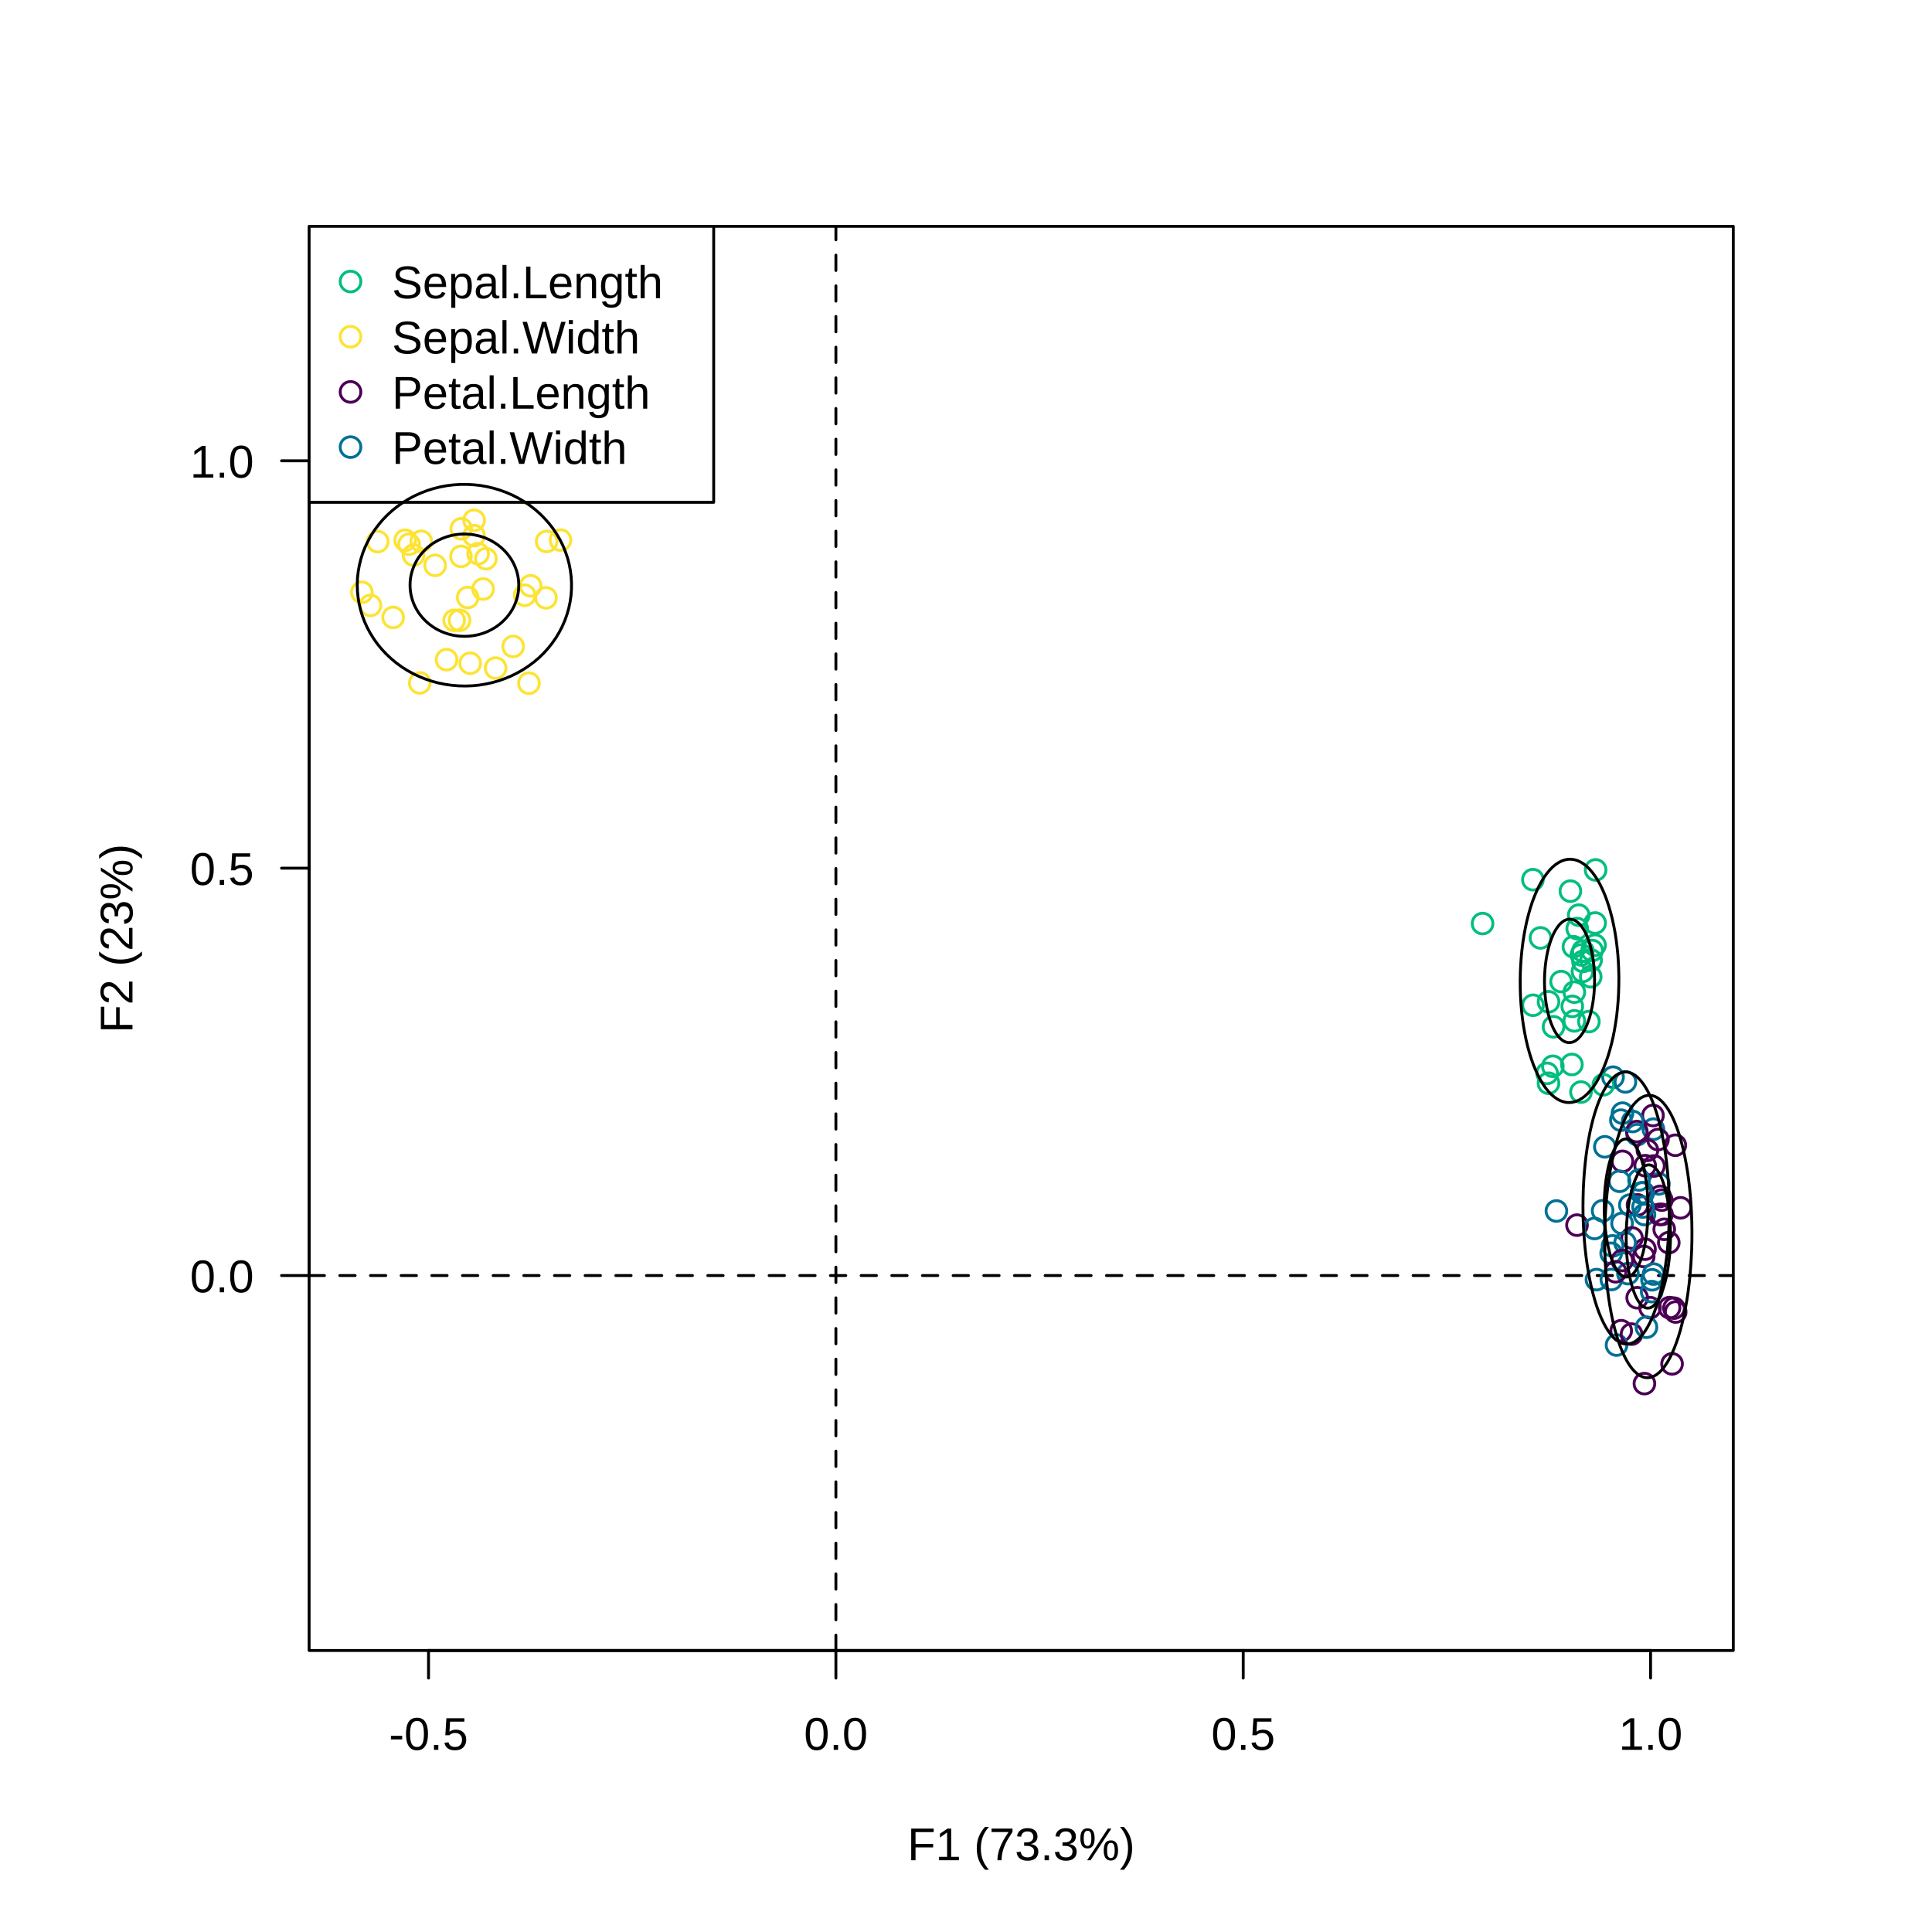
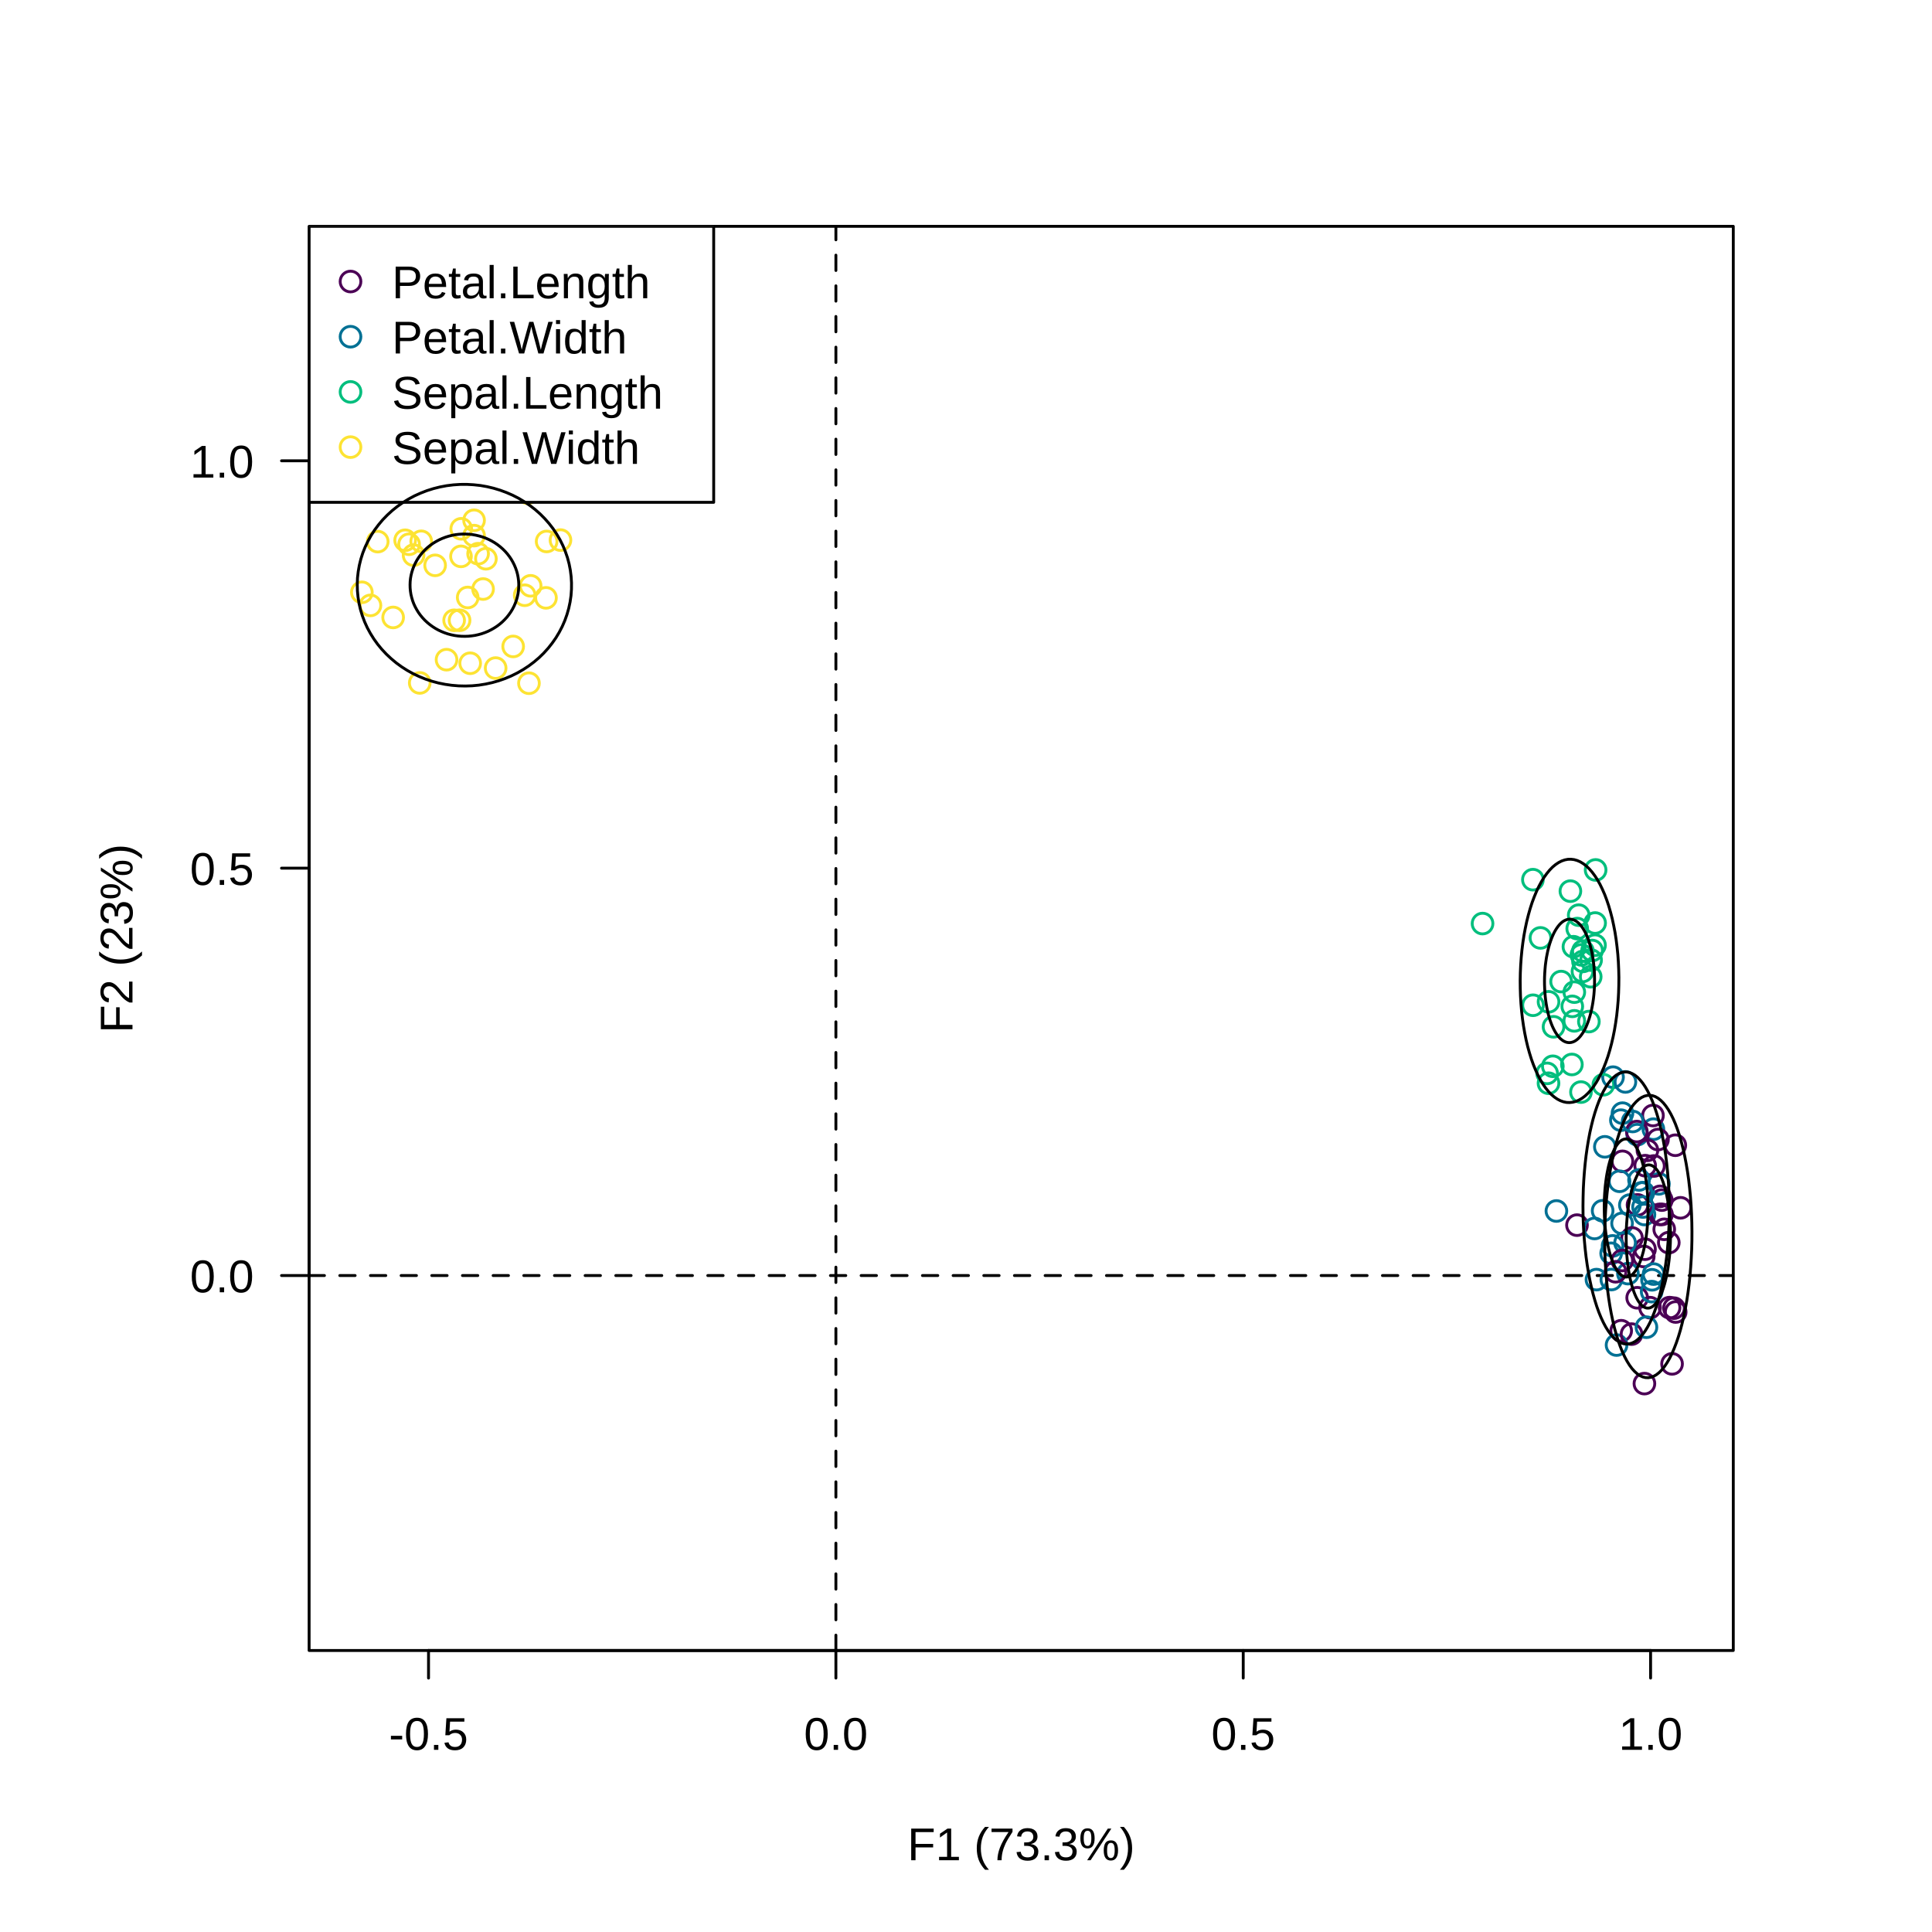
<svg xmlns="http://www.w3.org/2000/svg" class="svglite" width="504.00pt" height="504.00pt" viewBox="0 0 504.00 504.00">
  <defs>
    <style type="text/css">
    .svglite line, .svglite polyline, .svglite polygon, .svglite path, .svglite rect, .svglite circle {
      fill: none;
      stroke: #000000;
      stroke-linecap: round;
      stroke-linejoin: round;
      stroke-miterlimit: 10.00;
    }
    .svglite text {
      white-space: pre;
    }
  </style>
  </defs>
  <rect width="100%" height="100%" style="stroke: none; fill: #FFFFFF;" />
  <defs>
    <clipPath id="cpMC4wMHw1MDQuMDB8MC4wMHw1MDQuMDA=">
      <rect x="0.00" y="0.00" width="504.00" height="504.00" />
    </clipPath>
  </defs>
  <g clip-path="url(#cpMC4wMHw1MDQuMDB8MC4wMHw1MDQuMDA=)">
</g>
  <defs>
    <clipPath id="cpODAuNjR8NDUyLjE2fDU5LjA0fDQzMC41Ng==">
      <rect x="80.64" y="59.04" width="371.52" height="371.52" />
    </clipPath>
  </defs>
  <g clip-path="url(#cpODAuNjR8NDUyLjE2fDU5LjA0fDQzMC41Ng==)">
    <line x1="80.64" y1="332.75" x2="452.16" y2="332.75" style="stroke-width: 0.75; stroke-dasharray: 4.00,4.00;" />
    <line x1="218.06" y1="430.56" x2="218.06" y2="59.04" style="stroke-width: 0.75; stroke-dasharray: 4.00,4.00;" />
    <circle cx="407.25" cy="256.06" r="2.70" style="stroke-width: 0.75; stroke: #00BE7D;" />
    <circle cx="120.26" cy="145.14" r="2.70" style="stroke-width: 0.75; stroke: #FDE333;" />
    <circle cx="428.80" cy="327.77" r="2.70" style="stroke-width: 0.75; stroke: #4B0055;" />
    <circle cx="423.15" cy="319.14" r="2.70" style="stroke-width: 0.75; stroke: #007094;" />
    <circle cx="416.12" cy="240.79" r="2.70" style="stroke-width: 0.75; stroke: #00BE7D;" />
    <circle cx="123.67" cy="139.73" r="2.70" style="stroke-width: 0.75; stroke: #FDE333;" />
    <circle cx="438.40" cy="315.08" r="2.70" style="stroke-width: 0.75; stroke: #4B0055;" />
    <circle cx="432.76" cy="308.83" r="2.70" style="stroke-width: 0.75; stroke: #007094;" />
    <circle cx="411.84" cy="238.74" r="2.70" style="stroke-width: 0.75; stroke: #00BE7D;" />
    <circle cx="126.76" cy="145.76" r="2.70" style="stroke-width: 0.75; stroke: #FDE333;" />
    <circle cx="433.51" cy="313.07" r="2.70" style="stroke-width: 0.75; stroke: #4B0055;" />
    <circle cx="428.71" cy="311.13" r="2.70" style="stroke-width: 0.75; stroke: #007094;" />
    <circle cx="416.25" cy="226.94" r="2.70" style="stroke-width: 0.75; stroke: #00BE7D;" />
    <circle cx="137.62" cy="128.66" r="2.70" style="stroke-width: 0.75; stroke: #FDE333;" />
    <circle cx="437.04" cy="298.76" r="2.70" style="stroke-width: 0.75; stroke: #4B0055;" />
    <circle cx="431.32" cy="294.57" r="2.70" style="stroke-width: 0.75; stroke: #007094;" />
    <circle cx="401.86" cy="244.67" r="2.70" style="stroke-width: 0.75; stroke: #00BE7D;" />
    <circle cx="124.72" cy="144.44" r="2.70" style="stroke-width: 0.75; stroke: #FDE333;" />
    <circle cx="425.74" cy="322.95" r="2.70" style="stroke-width: 0.75; stroke: #4B0055;" />
    <circle cx="420.68" cy="325.02" r="2.70" style="stroke-width: 0.75; stroke: #007094;" />
    <circle cx="415.07" cy="250.46" r="2.70" style="stroke-width: 0.75; stroke: #00BE7D;" />
    <circle cx="129.30" cy="174.28" r="2.70" style="stroke-width: 0.75; stroke: #FDE333;" />
    <circle cx="431.47" cy="304.17" r="2.70" style="stroke-width: 0.75; stroke: #4B0055;" />
    <circle cx="427.10" cy="296.00" r="2.70" style="stroke-width: 0.75; stroke: #007094;" />
    <circle cx="412.43" cy="284.89" r="2.70" style="stroke-width: 0.75; stroke: #00BE7D;" />
    <circle cx="102.56" cy="161.07" r="2.70" style="stroke-width: 0.75; stroke: #FDE333;" />
    <circle cx="430.45" cy="341.13" r="2.70" style="stroke-width: 0.75; stroke: #4B0055;" />
    <circle cx="424.68" cy="332.25" r="2.70" style="stroke-width: 0.75; stroke: #007094;" />
    <circle cx="386.75" cy="240.93" r="2.70" style="stroke-width: 0.75; stroke: #00BE7D;" />
    <circle cx="138.43" cy="152.82" r="2.70" style="stroke-width: 0.75; stroke: #FDE333;" />
    <circle cx="411.39" cy="319.60" r="2.70" style="stroke-width: 0.75; stroke: #4B0055;" />
    <circle cx="406.02" cy="315.91" r="2.70" style="stroke-width: 0.75; stroke: #007094;" />
    <circle cx="410.69" cy="266.31" r="2.70" style="stroke-width: 0.75; stroke: #00BE7D;" />
    <circle cx="109.50" cy="178.15" r="2.70" style="stroke-width: 0.75; stroke: #FDE333;" />
    <circle cx="429.13" cy="325.88" r="2.70" style="stroke-width: 0.75; stroke: #4B0055;" />
    <circle cx="423.93" cy="324.20" r="2.70" style="stroke-width: 0.75; stroke: #007094;" />
    <circle cx="405.27" cy="267.86" r="2.70" style="stroke-width: 0.75; stroke: #00BE7D;" />
    <circle cx="113.51" cy="147.48" r="2.70" style="stroke-width: 0.75; stroke: #FDE333;" />
    <circle cx="427.09" cy="338.55" r="2.70" style="stroke-width: 0.75; stroke: #4B0055;" />
    <circle cx="420.30" cy="326.95" r="2.70" style="stroke-width: 0.75; stroke: #007094;" />
    <circle cx="399.89" cy="229.48" r="2.70" style="stroke-width: 0.75; stroke: #00BE7D;" />
    <circle cx="146.21" cy="140.89" r="2.70" style="stroke-width: 0.75; stroke: #FDE333;" />
    <circle cx="423.25" cy="302.96" r="2.70" style="stroke-width: 0.75; stroke: #4B0055;" />
    <circle cx="418.66" cy="299.17" r="2.70" style="stroke-width: 0.75; stroke: #007094;" />
    <circle cx="409.67" cy="232.47" r="2.70" style="stroke-width: 0.75; stroke: #00BE7D;" />
    <circle cx="142.60" cy="141.25" r="2.70" style="stroke-width: 0.75; stroke: #FDE333;" />
    <circle cx="429.76" cy="300.08" r="2.70" style="stroke-width: 0.75; stroke: #4B0055;" />
    <circle cx="423.26" cy="290.39" r="2.70" style="stroke-width: 0.75; stroke: #007094;" />
    <circle cx="410.46" cy="246.97" r="2.70" style="stroke-width: 0.75; stroke: #00BE7D;" />
    <circle cx="136.88" cy="155.28" r="2.70" style="stroke-width: 0.75; stroke: #FDE333;" />
    <circle cx="429.18" cy="304.09" r="2.70" style="stroke-width: 0.75; stroke: #4B0055;" />
    <circle cx="422.84" cy="292.22" r="2.70" style="stroke-width: 0.75; stroke: #007094;" />
    <circle cx="403.60" cy="280.01" r="2.70" style="stroke-width: 0.75; stroke: #00BE7D;" />
    <circle cx="109.88" cy="141.21" r="2.70" style="stroke-width: 0.75; stroke: #FDE333;" />
    <circle cx="422.92" cy="347.15" r="2.70" style="stroke-width: 0.75; stroke: #4B0055;" />
    <circle cx="416.47" cy="333.81" r="2.70" style="stroke-width: 0.75; stroke: #007094;" />
    <circle cx="412.93" cy="248.10" r="2.70" style="stroke-width: 0.75; stroke: #00BE7D;" />
    <circle cx="126.02" cy="153.66" r="2.70" style="stroke-width: 0.75; stroke: #FDE333;" />
    <circle cx="433.07" cy="312.09" r="2.70" style="stroke-width: 0.75; stroke: #4B0055;" />
    <circle cx="427.57" cy="307.81" r="2.70" style="stroke-width: 0.75; stroke: #007094;" />
    <circle cx="412.53" cy="249.10" r="2.70" style="stroke-width: 0.75; stroke: #00BE7D;" />
    <circle cx="120.33" cy="137.95" r="2.70" style="stroke-width: 0.75; stroke: #FDE333;" />
    <circle cx="435.34" cy="324.16" r="2.70" style="stroke-width: 0.75; stroke: #4B0055;" />
    <circle cx="428.99" cy="316.83" r="2.70" style="stroke-width: 0.75; stroke: #007094;" />
    <circle cx="410.69" cy="258.82" r="2.70" style="stroke-width: 0.75; stroke: #00BE7D;" />
    <circle cx="122.66" cy="173.02" r="2.70" style="stroke-width: 0.75; stroke: #FDE333;" />
    <circle cx="427.18" cy="314.32" r="2.70" style="stroke-width: 0.75; stroke: #4B0055;" />
    <circle cx="422.49" cy="308.16" r="2.70" style="stroke-width: 0.75; stroke: #007094;" />
    <circle cx="412.82" cy="253.42" r="2.70" style="stroke-width: 0.75; stroke: #00BE7D;" />
    <circle cx="118.47" cy="161.82" r="2.70" style="stroke-width: 0.75; stroke: #FDE333;" />
    <circle cx="432.95" cy="316.80" r="2.70" style="stroke-width: 0.75; stroke: #4B0055;" />
    <circle cx="425.18" cy="314.36" r="2.70" style="stroke-width: 0.75; stroke: #007094;" />
    <circle cx="403.97" cy="261.34" r="2.70" style="stroke-width: 0.75; stroke: #00BE7D;" />
    <circle cx="122.01" cy="155.86" r="2.70" style="stroke-width: 0.75; stroke: #FDE333;" />
    <circle cx="423.19" cy="328.82" r="2.70" style="stroke-width: 0.75; stroke: #4B0055;" />
    <circle cx="418.08" cy="315.85" r="2.70" style="stroke-width: 0.75; stroke: #007094;" />
    <circle cx="410.16" cy="262.53" r="2.70" style="stroke-width: 0.75; stroke: #00BE7D;" />
    <circle cx="106.72" cy="141.98" r="2.70" style="stroke-width: 0.75; stroke: #FDE333;" />
    <circle cx="435.54" cy="341.12" r="2.70" style="stroke-width: 0.75; stroke: #4B0055;" />
    <circle cx="430.87" cy="336.94" r="2.70" style="stroke-width: 0.75; stroke: #007094;" />
    <circle cx="414.49" cy="266.50" r="2.70" style="stroke-width: 0.75; stroke: #00BE7D;" />
    <circle cx="105.69" cy="140.94" r="2.70" style="stroke-width: 0.75; stroke: #FDE333;" />
    <circle cx="436.68" cy="341.26" r="2.70" style="stroke-width: 0.75; stroke: #4B0055;" />
    <circle cx="431.37" cy="332.37" r="2.70" style="stroke-width: 0.75; stroke: #007094;" />
    <circle cx="403.96" cy="282.58" r="2.70" style="stroke-width: 0.75; stroke: #00BE7D;" />
    <circle cx="98.54" cy="141.29" r="2.70" style="stroke-width: 0.75; stroke: #FDE333;" />
    <circle cx="428.98" cy="360.94" r="2.70" style="stroke-width: 0.75; stroke: #4B0055;" />
    <circle cx="421.71" cy="350.88" r="2.70" style="stroke-width: 0.75; stroke: #007094;" />
    <circle cx="412.95" cy="250.80" r="2.70" style="stroke-width: 0.75; stroke: #00BE7D;" />
    <circle cx="142.43" cy="155.96" r="2.70" style="stroke-width: 0.75; stroke: #FDE333;" />
    <circle cx="427.00" cy="295.19" r="2.70" style="stroke-width: 0.75; stroke: #4B0055;" />
    <circle cx="420.79" cy="281.00" r="2.70" style="stroke-width: 0.75; stroke: #007094;" />
    <circle cx="405.09" cy="278.16" r="2.70" style="stroke-width: 0.75; stroke: #00BE7D;" />
    <circle cx="107.89" cy="144.82" r="2.70" style="stroke-width: 0.75; stroke: #FDE333;" />
    <circle cx="425.62" cy="348.03" r="2.70" style="stroke-width: 0.75; stroke: #4B0055;" />
    <circle cx="420.35" cy="333.79" r="2.70" style="stroke-width: 0.75; stroke: #007094;" />
    <circle cx="418.26" cy="282.98" r="2.70" style="stroke-width: 0.75; stroke: #00BE7D;" />
    <circle cx="96.64" cy="157.93" r="2.70" style="stroke-width: 0.75; stroke: #FDE333;" />
    <circle cx="437.14" cy="342.26" r="2.70" style="stroke-width: 0.75; stroke: #4B0055;" />
    <circle cx="430.96" cy="333.86" r="2.70" style="stroke-width: 0.75; stroke: #007094;" />
    <circle cx="414.97" cy="254.80" r="2.70" style="stroke-width: 0.75; stroke: #00BE7D;" />
    <circle cx="116.49" cy="172.09" r="2.70" style="stroke-width: 0.75; stroke: #FDE333;" />
    <circle cx="433.56" cy="316.80" r="2.70" style="stroke-width: 0.75; stroke: #4B0055;" />
    <circle cx="428.23" cy="311.19" r="2.70" style="stroke-width: 0.75; stroke: #007094;" />
    <circle cx="399.92" cy="262.24" r="2.70" style="stroke-width: 0.75; stroke: #00BE7D;" />
    <circle cx="119.89" cy="161.81" r="2.70" style="stroke-width: 0.75; stroke: #FDE333;" />
    <circle cx="421.45" cy="331.76" r="2.70" style="stroke-width: 0.75; stroke: #4B0055;" />
    <circle cx="415.97" cy="320.47" r="2.70" style="stroke-width: 0.75; stroke: #007094;" />
    <circle cx="410.06" cy="277.69" r="2.70" style="stroke-width: 0.75; stroke: #00BE7D;" />
    <circle cx="94.40" cy="154.51" r="2.70" style="stroke-width: 0.75; stroke: #FDE333;" />
    <circle cx="436.19" cy="355.79" r="2.70" style="stroke-width: 0.75; stroke: #4B0055;" />
    <circle cx="429.51" cy="346.23" r="2.70" style="stroke-width: 0.75; stroke: #007094;" />
    <circle cx="416.09" cy="246.57" r="2.70" style="stroke-width: 0.75; stroke: #00BE7D;" />
    <circle cx="137.99" cy="178.23" r="2.70" style="stroke-width: 0.75; stroke: #FDE333;" />
    <circle cx="431.21" cy="291.00" r="2.70" style="stroke-width: 0.75; stroke: #4B0055;" />
    <circle cx="424.02" cy="282.24" r="2.70" style="stroke-width: 0.75; stroke: #007094;" />
    <circle cx="415.33" cy="247.96" r="2.70" style="stroke-width: 0.75; stroke: #00BE7D;" />
    <circle cx="133.87" cy="168.64" r="2.70" style="stroke-width: 0.75; stroke: #FDE333;" />
    <circle cx="432.52" cy="297.27" r="2.70" style="stroke-width: 0.75; stroke: #4B0055;" />
    <circle cx="425.90" cy="292.56" r="2.70" style="stroke-width: 0.75; stroke: #007094;" />
    <circle cx="411.45" cy="242.24" r="2.70" style="stroke-width: 0.75; stroke: #00BE7D;" />
    <circle cx="123.67" cy="135.73" r="2.70" style="stroke-width: 0.75; stroke: #FDE333;" />
    <circle cx="434.15" cy="320.69" r="2.70" style="stroke-width: 0.75; stroke: #4B0055;" />
    <circle cx="428.62" cy="314.87" r="2.70" style="stroke-width: 0.75; stroke: #007094;" />
  </g>
  <g clip-path="url(#cpMC4wMHw1MDQuMDB8MC4wMHw1MDQuMDA=)">
    <line x1="111.79" y1="430.56" x2="430.59" y2="430.56" style="stroke-width: 0.75;" />
    <line x1="111.79" y1="430.56" x2="111.79" y2="437.76" style="stroke-width: 0.75;" />
    <line x1="218.06" y1="430.56" x2="218.06" y2="437.76" style="stroke-width: 0.75;" />
    <line x1="324.32" y1="430.56" x2="324.32" y2="437.76" style="stroke-width: 0.75;" />
    <line x1="430.59" y1="430.56" x2="430.59" y2="437.76" style="stroke-width: 0.75;" />
    <text x="111.79" y="456.48" text-anchor="middle" style="font-size: 12.00px; font-family: &quot;Arial&quot;;" textLength="23.43px" lengthAdjust="spacingAndGlyphs">-0.5</text>
    <text x="218.06" y="456.48" text-anchor="middle" style="font-size: 12.00px; font-family: &quot;Arial&quot;;" textLength="19.09px" lengthAdjust="spacingAndGlyphs">0.0</text>
    <text x="324.32" y="456.48" text-anchor="middle" style="font-size: 12.00px; font-family: &quot;Arial&quot;;" textLength="19.09px" lengthAdjust="spacingAndGlyphs">0.5</text>
    <text x="430.59" y="456.48" text-anchor="middle" style="font-size: 12.00px; font-family: &quot;Arial&quot;;" textLength="19.09px" lengthAdjust="spacingAndGlyphs">1.0</text>
    <line x1="80.64" y1="332.75" x2="80.64" y2="120.21" style="stroke-width: 0.75;" />
    <line x1="80.64" y1="332.75" x2="73.44" y2="332.75" style="stroke-width: 0.75;" />
    <line x1="80.64" y1="226.48" x2="73.44" y2="226.48" style="stroke-width: 0.75;" />
    <line x1="80.64" y1="120.21" x2="73.44" y2="120.21" style="stroke-width: 0.75;" />
    <text x="66.24" y="337.12" text-anchor="end" style="font-size: 12.00px; font-family: &quot;Arial&quot;;" textLength="19.09px" lengthAdjust="spacingAndGlyphs">0.0</text>
    <text x="66.24" y="230.85" text-anchor="end" style="font-size: 12.00px; font-family: &quot;Arial&quot;;" textLength="19.09px" lengthAdjust="spacingAndGlyphs">0.5</text>
    <text x="66.24" y="124.59" text-anchor="end" style="font-size: 12.00px; font-family: &quot;Arial&quot;;" textLength="19.09px" lengthAdjust="spacingAndGlyphs">1.0</text>
    <polygon points="80.64,430.56 452.16,430.56 452.16,59.04 80.64,59.04 " style="stroke-width: 0.75;" />
    <text x="266.40" y="485.28" text-anchor="middle" style="font-size: 12.00px; font-family: &quot;Arial&quot;;" textLength="65.86px" lengthAdjust="spacingAndGlyphs">F1 (73.3%)</text>
    <text transform="translate(34.56,244.80) rotate(-90)" text-anchor="middle" style="font-size: 12.00px; font-family: &quot;Arial&quot;;" textLength="54.40px" lengthAdjust="spacingAndGlyphs">F2 (23%)</text>
  </g>
  <g clip-path="url(#cpODAuNjR8NDUyLjE2fDU5LjA0fDQzMC41Ng==)">
    <rect x="80.64" y="59.04" width="105.54" height="72.00" style="stroke-width: 0.75; fill: #FFFFFF;" />
-     <circle cx="91.44" cy="73.44" r="2.70" style="stroke-width: 0.75; stroke: #00BE7D;" />
-     <circle cx="91.44" cy="87.84" r="2.70" style="stroke-width: 0.75; stroke: #FDE333;" />
-     <circle cx="91.44" cy="102.24" r="2.70" style="stroke-width: 0.75; stroke: #4B0055;" />
-     <circle cx="91.44" cy="116.64" r="2.70" style="stroke-width: 0.75; stroke: #007094;" />
-     <text x="102.24" y="77.81" style="font-size: 12.00px; font-family: &quot;Arial&quot;;" textLength="78.54px" lengthAdjust="spacingAndGlyphs">Sepal.Length</text>
-     <text x="102.24" y="92.21" style="font-size: 12.00px; font-family: &quot;Arial&quot;;" textLength="72.00px" lengthAdjust="spacingAndGlyphs">Sepal.Width</text>
-     <text x="102.24" y="106.61" style="font-size: 12.00px; font-family: &quot;Arial&quot;;" textLength="74.83px" lengthAdjust="spacingAndGlyphs">Petal.Length</text>
-     <text x="102.24" y="121.01" style="font-size: 12.00px; font-family: &quot;Arial&quot;;" textLength="68.28px" lengthAdjust="spacingAndGlyphs">Petal.Width</text>
+     <circle cx="91.44" cy="73.44" r="2.70" style="stroke-width: 0.75; stroke: #4B0055;" />
+     <circle cx="91.44" cy="87.84" r="2.70" style="stroke-width: 0.75; stroke: #007094;" />
+     <circle cx="91.44" cy="102.24" r="2.70" style="stroke-width: 0.75; stroke: #00BE7D;" />
+     <circle cx="91.44" cy="116.64" r="2.70" style="stroke-width: 0.75; stroke: #FDE333;" />
+     <text x="102.24" y="77.81" style="font-size: 12.00px; font-family: &quot;Arial&quot;;" textLength="74.83px" lengthAdjust="spacingAndGlyphs">Petal.Length</text>
+     <text x="102.24" y="92.21" style="font-size: 12.00px; font-family: &quot;Arial&quot;;" textLength="68.28px" lengthAdjust="spacingAndGlyphs">Petal.Width</text>
+     <text x="102.24" y="106.61" style="font-size: 12.00px; font-family: &quot;Arial&quot;;" textLength="78.54px" lengthAdjust="spacingAndGlyphs">Sepal.Length</text>
+     <text x="102.24" y="121.01" style="font-size: 12.00px; font-family: &quot;Arial&quot;;" textLength="72.00px" lengthAdjust="spacingAndGlyphs">Sepal.Width</text>
    <polygon points="434.12,309.21 433.86,308.41 433.58,307.66 433.29,306.97 432.98,306.35 432.66,305.79 432.33,305.30 431.99,304.88 431.64,304.53 431.28,304.26 430.93,304.06 430.56,303.93 430.20,303.87 429.83,303.90 429.46,303.99 429.10,304.16 428.74,304.41 428.39,304.73 428.04,305.12 427.70,305.58 427.36,306.11 427.04,306.71 426.74,307.37 426.44,308.09 426.16,308.87 425.89,309.70 425.64,310.59 425.41,311.52 425.20,312.50 425.00,313.52 424.83,314.58 424.68,315.66 424.54,316.78 424.44,317.92 424.35,319.08 424.28,320.25 424.24,321.43 424.22,322.61 424.23,323.80 424.26,324.98 424.31,326.15 424.38,327.31 424.48,328.44 424.60,329.56 424.74,330.64 424.90,331.70 425.08,332.71 425.28,333.69 425.51,334.62 425.74,335.50 426.00,336.33 426.27,337.10 426.56,337.82 426.86,338.48 427.18,339.07 427.50,339.59 427.84,340.04 428.18,340.43 428.53,340.74 428.89,340.98 429.25,341.15 429.62,341.24 429.98,341.25 430.35,341.20 430.71,341.06 431.08,340.85 431.43,340.57 431.79,340.21 432.13,339.79 432.47,339.29 432.79,338.73 433.11,338.10 433.41,337.41 433.70,336.66 433.97,335.85 434.23,334.99 434.47,334.08 434.69,333.12 434.90,332.12 435.08,331.09 435.24,330.01 435.39,328.91 435.51,327.78 435.61,326.64 435.68,325.47 435.74,324.29 435.77,323.11 435.77,321.92 435.76,320.74 435.72,319.56 435.65,318.40 435.57,317.25 435.46,316.13 435.33,315.03 435.18,313.96 435.01,312.92 434.81,311.92 434.60,310.97 434.37,310.06 434.12,309.21 " style="stroke-width: 0.75;" />
    <polygon points="438.13,296.24 437.61,294.66 437.06,293.19 436.48,291.84 435.87,290.61 435.24,289.51 434.59,288.55 433.92,287.72 433.23,287.03 432.53,286.48 431.83,286.08 431.11,285.83 430.39,285.73 429.67,285.77 428.95,285.96 428.23,286.30 427.52,286.78 426.82,287.41 426.13,288.18 425.46,289.09 424.81,290.14 424.18,291.31 423.57,292.61 422.99,294.03 422.43,295.57 421.91,297.21 421.41,298.96 420.96,300.80 420.54,302.73 420.16,304.74 419.81,306.82 419.51,308.96 419.25,311.16 419.03,313.41 418.86,315.69 418.74,318.00 418.65,320.33 418.62,322.66 418.63,325.00 418.68,327.33 418.78,329.63 418.93,331.91 419.12,334.15 419.35,336.35 419.63,338.49 419.95,340.56 420.31,342.57 420.71,344.49 421.14,346.32 421.62,348.06 422.12,349.69 422.66,351.22 423.22,352.63 423.82,353.92 424.44,355.09 425.08,356.12 425.74,357.02 426.42,357.77 427.11,358.39 427.81,358.86 428.53,359.19 429.25,359.37 429.97,359.40 430.69,359.28 431.41,359.02 432.12,358.61 432.83,358.05 433.52,357.35 434.20,356.51 434.86,355.53 435.51,354.42 436.13,353.18 436.72,351.82 437.29,350.34 437.83,348.75 438.34,347.06 438.81,345.26 439.25,343.38 439.65,341.41 440.02,339.36 440.34,337.25 440.62,335.07 440.86,332.85 441.05,330.59 441.20,328.29 441.31,325.97 441.37,323.64 441.38,321.30 441.35,318.97 441.27,316.65 441.15,314.35 440.98,312.09 440.76,309.87 440.51,307.70 440.21,305.60 439.87,303.56 439.49,301.59 439.07,299.71 438.62,297.93 438.13,296.24 " style="stroke-width: 0.75;" />
    <polygon points="428.22,302.49 427.95,301.70 427.67,300.96 427.38,300.29 427.07,299.67 426.75,299.12 426.42,298.63 426.08,298.20 425.74,297.85 425.38,297.56 425.03,297.34 424.67,297.20 424.31,297.13 423.94,297.13 423.58,297.20 423.22,297.35 422.87,297.57 422.52,297.85 422.18,298.21 421.84,298.64 421.52,299.13 421.20,299.69 420.90,300.31 420.61,300.98 420.34,301.72 420.08,302.51 419.84,303.35 419.61,304.24 419.41,305.17 419.22,306.14 419.05,307.15 418.91,308.19 418.78,309.26 418.68,310.35 418.60,311.46 418.54,312.58 418.51,313.72 418.50,314.86 418.51,316.00 418.54,317.14 418.60,318.27 418.68,319.39 418.78,320.49 418.90,321.57 419.05,322.63 419.22,323.65 419.40,324.64 419.61,325.59 419.83,326.50 420.07,327.36 420.33,328.18 420.60,328.94 420.89,329.64 421.19,330.29 421.51,330.88 421.83,331.40 422.17,331.86 422.51,332.25 422.86,332.57 423.21,332.82 423.57,333.00 423.93,333.11 424.30,333.14 424.66,333.10 425.02,332.99 425.37,332.81 425.73,332.56 426.07,332.24 426.41,331.84 426.74,331.39 427.06,330.86 427.37,330.27 427.66,329.62 427.95,328.92 428.21,328.15 428.46,327.34 428.70,326.47 428.91,325.56 429.11,324.61 429.28,323.62 429.44,322.60 429.58,321.54 429.69,320.46 429.78,319.36 429.85,318.24 429.90,317.11 429.92,315.97 429.92,314.83 429.90,313.69 429.85,312.55 429.78,311.43 429.69,310.32 429.58,309.23 429.44,308.16 429.29,307.12 429.11,306.11 428.92,305.14 428.70,304.21 428.47,303.32 428.22,302.49 " style="stroke-width: 0.75;" />
    <polygon points="432.11,290.21 431.59,288.66 431.04,287.21 430.45,285.88 429.85,284.66 429.22,283.57 428.57,282.60 427.90,281.77 427.22,281.06 426.53,280.50 425.82,280.08 425.11,279.79 424.40,279.65 423.68,279.65 422.97,279.80 422.26,280.09 421.57,280.51 420.88,281.08 420.20,281.79 419.54,282.63 418.90,283.60 418.28,284.69 417.69,285.91 417.12,287.25 416.58,288.70 416.07,290.25 415.59,291.91 415.15,293.66 414.74,295.49 414.38,297.41 414.05,299.40 413.76,301.45 413.52,303.55 413.32,305.70 413.16,307.89 413.04,310.11 412.98,312.35 412.95,314.60 412.97,316.85 413.04,319.10 413.15,321.33 413.31,323.53 413.51,325.70 413.75,327.83 414.04,329.90 414.37,331.92 414.73,333.87 415.14,335.75 415.58,337.54 416.06,339.24 416.56,340.84 417.10,342.34 417.67,343.73 418.27,345.01 418.88,346.16 419.52,347.19 420.18,348.09 420.86,348.86 421.55,349.50 422.25,349.99 422.95,350.34 423.66,350.56 424.38,350.63 425.09,350.55 425.80,350.34 426.51,349.98 427.20,349.48 427.88,348.84 428.55,348.07 429.20,347.17 429.83,346.13 430.44,344.97 431.02,343.70 431.57,342.30 432.10,340.80 432.59,339.19 433.05,337.49 433.48,335.69 433.86,333.82 434.21,331.87 434.52,329.85 434.79,327.77 435.01,325.64 435.19,323.47 435.32,321.26 435.42,319.03 435.46,316.79 435.46,314.54 435.42,312.29 435.33,310.05 435.19,307.83 435.01,305.64 434.79,303.49 434.53,301.39 434.22,299.34 433.87,297.36 433.49,295.44 433.07,293.61 432.61,291.86 432.11,290.21 " style="stroke-width: 0.75;" />
    <polygon points="414.09,244.44 413.79,243.74 413.47,243.09 413.13,242.50 412.79,241.96 412.42,241.47 412.05,241.05 411.66,240.68 411.27,240.37 410.87,240.13 410.46,239.95 410.05,239.83 409.64,239.78 409.22,239.80 408.81,239.87 408.40,240.02 407.99,240.22 407.59,240.49 407.20,240.82 406.81,241.22 406.44,241.67 406.08,242.18 405.73,242.74 405.39,243.36 405.08,244.03 404.78,244.74 404.50,245.50 404.24,246.30 404.00,247.14 403.78,248.02 403.59,248.93 403.41,249.86 403.27,250.82 403.14,251.80 403.05,252.80 402.98,253.81 402.93,254.82 402.91,255.84 402.92,256.87 402.96,257.88 403.02,258.89 403.10,259.89 403.21,260.87 403.35,261.83 403.51,262.77 403.70,263.68 403.90,264.56 404.13,265.40 404.39,266.21 404.66,266.97 404.95,267.69 405.26,268.36 405.59,268.98 405.93,269.55 406.28,270.06 406.65,270.52 407.03,270.92 407.42,271.25 407.82,271.53 408.22,271.74 408.63,271.89 409.05,271.97 409.46,271.99 409.88,271.94 410.29,271.83 410.70,271.66 411.10,271.42 411.50,271.12 411.89,270.76 412.27,270.33 412.63,269.85 412.99,269.32 413.33,268.73 413.66,268.08 413.96,267.39 414.25,266.65 414.52,265.87 414.77,265.05 415.00,264.19 415.21,263.30 415.39,262.38 415.55,261.43 415.69,260.46 415.80,259.47 415.88,258.47 415.94,257.46 415.97,256.44 415.97,255.41 415.95,254.39 415.91,253.38 415.83,252.38 415.74,251.39 415.61,250.41 415.46,249.47 415.29,248.54 415.09,247.65 414.87,246.79 414.63,245.96 414.37,245.18 414.09,244.44 " style="stroke-width: 0.75;" />
    <polygon points="418.60,233.32 418.00,231.95 417.38,230.67 416.72,229.50 416.03,228.44 415.31,227.48 414.58,226.64 413.82,225.91 413.04,225.31 412.25,224.83 411.45,224.48 410.64,224.25 409.82,224.15 409.00,224.17 408.19,224.33 407.38,224.61 406.58,225.02 405.79,225.55 405.01,226.20 404.25,226.98 403.52,227.87 402.80,228.87 402.12,229.98 401.46,231.20 400.84,232.51 400.25,233.92 399.69,235.42 399.18,237.00 398.71,238.66 398.28,240.38 397.90,242.17 397.56,244.01 397.27,245.90 397.03,247.83 396.84,249.80 396.70,251.79 396.61,253.79 396.57,255.80 396.59,257.82 396.65,259.82 396.77,261.81 396.94,263.78 397.16,265.71 397.43,267.61 397.75,269.45 398.11,271.25 398.52,272.98 398.98,274.64 399.47,276.23 400.01,277.73 400.59,279.15 401.20,280.47 401.84,281.69 402.51,282.81 403.21,283.83 403.94,284.73 404.69,285.51 405.46,286.17 406.24,286.71 407.04,287.13 407.85,287.42 408.66,287.59 409.48,287.62 410.29,287.53 411.11,287.32 411.91,286.97 412.71,286.50 413.49,285.91 414.26,285.19 415.01,284.36 415.73,283.42 416.43,282.36 417.10,281.19 417.74,279.93 418.35,278.56 418.92,277.11 419.46,275.57 419.95,273.95 420.40,272.26 420.81,270.50 421.17,268.69 421.48,266.82 421.75,264.91 421.96,262.96 422.13,260.98 422.24,258.98 422.30,256.97 422.32,254.96 422.27,252.95 422.18,250.95 422.04,248.97 421.84,247.02 421.60,245.10 421.31,243.23 420.96,241.41 420.58,239.65 420.14,237.95 419.67,236.33 419.15,234.78 418.60,233.32 " style="stroke-width: 0.75;" />
    <polygon points="131.17,143.23 130.51,142.65 129.82,142.11 129.09,141.61 128.33,141.16 127.54,140.75 126.72,140.39 125.88,140.08 125.03,139.83 124.15,139.62 123.27,139.46 122.37,139.36 121.48,139.32 120.58,139.32 119.68,139.38 118.79,139.49 117.90,139.66 117.03,139.88 116.18,140.15 115.35,140.47 114.54,140.84 113.76,141.26 113.00,141.72 112.28,142.23 111.60,142.77 110.95,143.36 110.35,143.99 109.79,144.65 109.27,145.34 108.80,146.07 108.39,146.82 108.02,147.59 107.71,148.38 107.45,149.19 107.24,150.02 107.09,150.85 107.00,151.70 106.97,152.54 106.99,153.39 107.07,154.23 107.20,155.07 107.40,155.90 107.64,156.71 107.94,157.51 108.30,158.29 108.71,159.04 109.16,159.78 109.67,160.48 110.22,161.15 110.81,161.78 111.45,162.38 112.13,162.94 112.84,163.46 113.59,163.94 114.36,164.37 115.17,164.75 115.99,165.08 116.84,165.37 117.71,165.60 118.59,165.78 119.48,165.91 120.37,165.98 121.27,166.00 122.17,165.97 123.07,165.88 123.95,165.75 124.83,165.55 125.69,165.31 126.54,165.01 127.36,164.67 128.15,164.27 128.92,163.83 129.66,163.35 130.36,162.82 131.03,162.25 131.65,161.64 132.24,161.00 132.77,160.32 133.27,159.61 133.71,158.88 134.10,158.12 134.44,157.33 134.73,156.53 134.96,155.71 135.14,154.88 135.26,154.04 135.32,153.20 135.33,152.35 135.28,151.51 135.17,150.66 135.01,149.83 134.79,149.01 134.51,148.20 134.18,147.41 133.80,146.65 133.37,145.90 132.89,145.19 132.36,144.50 131.79,143.85 131.17,143.23 " style="stroke-width: 0.75;" />
    <polygon points="140.90,134.07 139.61,132.93 138.24,131.87 136.80,130.89 135.30,129.99 133.74,129.19 132.13,128.49 130.48,127.88 128.79,127.37 127.07,126.96 125.32,126.65 123.56,126.46 121.79,126.36 120.02,126.37 118.25,126.49 116.49,126.71 114.75,127.04 113.04,127.47 111.36,128.00 109.72,128.64 108.12,129.36 106.58,130.19 105.10,131.10 103.68,132.10 102.33,133.18 101.06,134.34 99.86,135.57 98.76,136.88 97.74,138.24 96.82,139.67 96.00,141.15 95.27,142.67 94.65,144.23 94.14,145.83 93.74,147.45 93.45,149.10 93.26,150.76 93.20,152.43 93.24,154.10 93.40,155.76 93.66,157.41 94.04,159.04 94.53,160.65 95.12,162.22 95.82,163.76 96.63,165.25 97.53,166.69 98.52,168.07 99.61,169.39 100.78,170.64 102.04,171.82 103.37,172.93 104.77,173.95 106.24,174.89 107.77,175.74 109.36,176.49 110.99,177.15 112.66,177.71 114.37,178.17 116.10,178.52 117.85,178.77 119.62,178.92 121.39,178.96 123.17,178.90 124.93,178.73 126.68,178.45 128.41,178.07 130.10,177.59 131.76,177.01 133.38,176.33 134.95,175.55 136.47,174.68 137.92,173.73 139.30,172.69 140.62,171.57 141.85,170.37 143.00,169.10 144.06,167.76 145.03,166.37 145.90,164.92 146.68,163.41 147.35,161.87 147.91,160.29 148.37,158.68 148.72,157.04 148.96,155.39 149.08,153.72 149.09,152.05 148.99,150.39 148.78,148.73 148.46,147.09 148.03,145.47 147.48,143.88 146.84,142.32 146.09,140.81 145.23,139.34 144.29,137.93 143.25,136.58 142.11,135.29 140.90,134.07 " style="stroke-width: 0.75;" />
  </g>
</svg>
